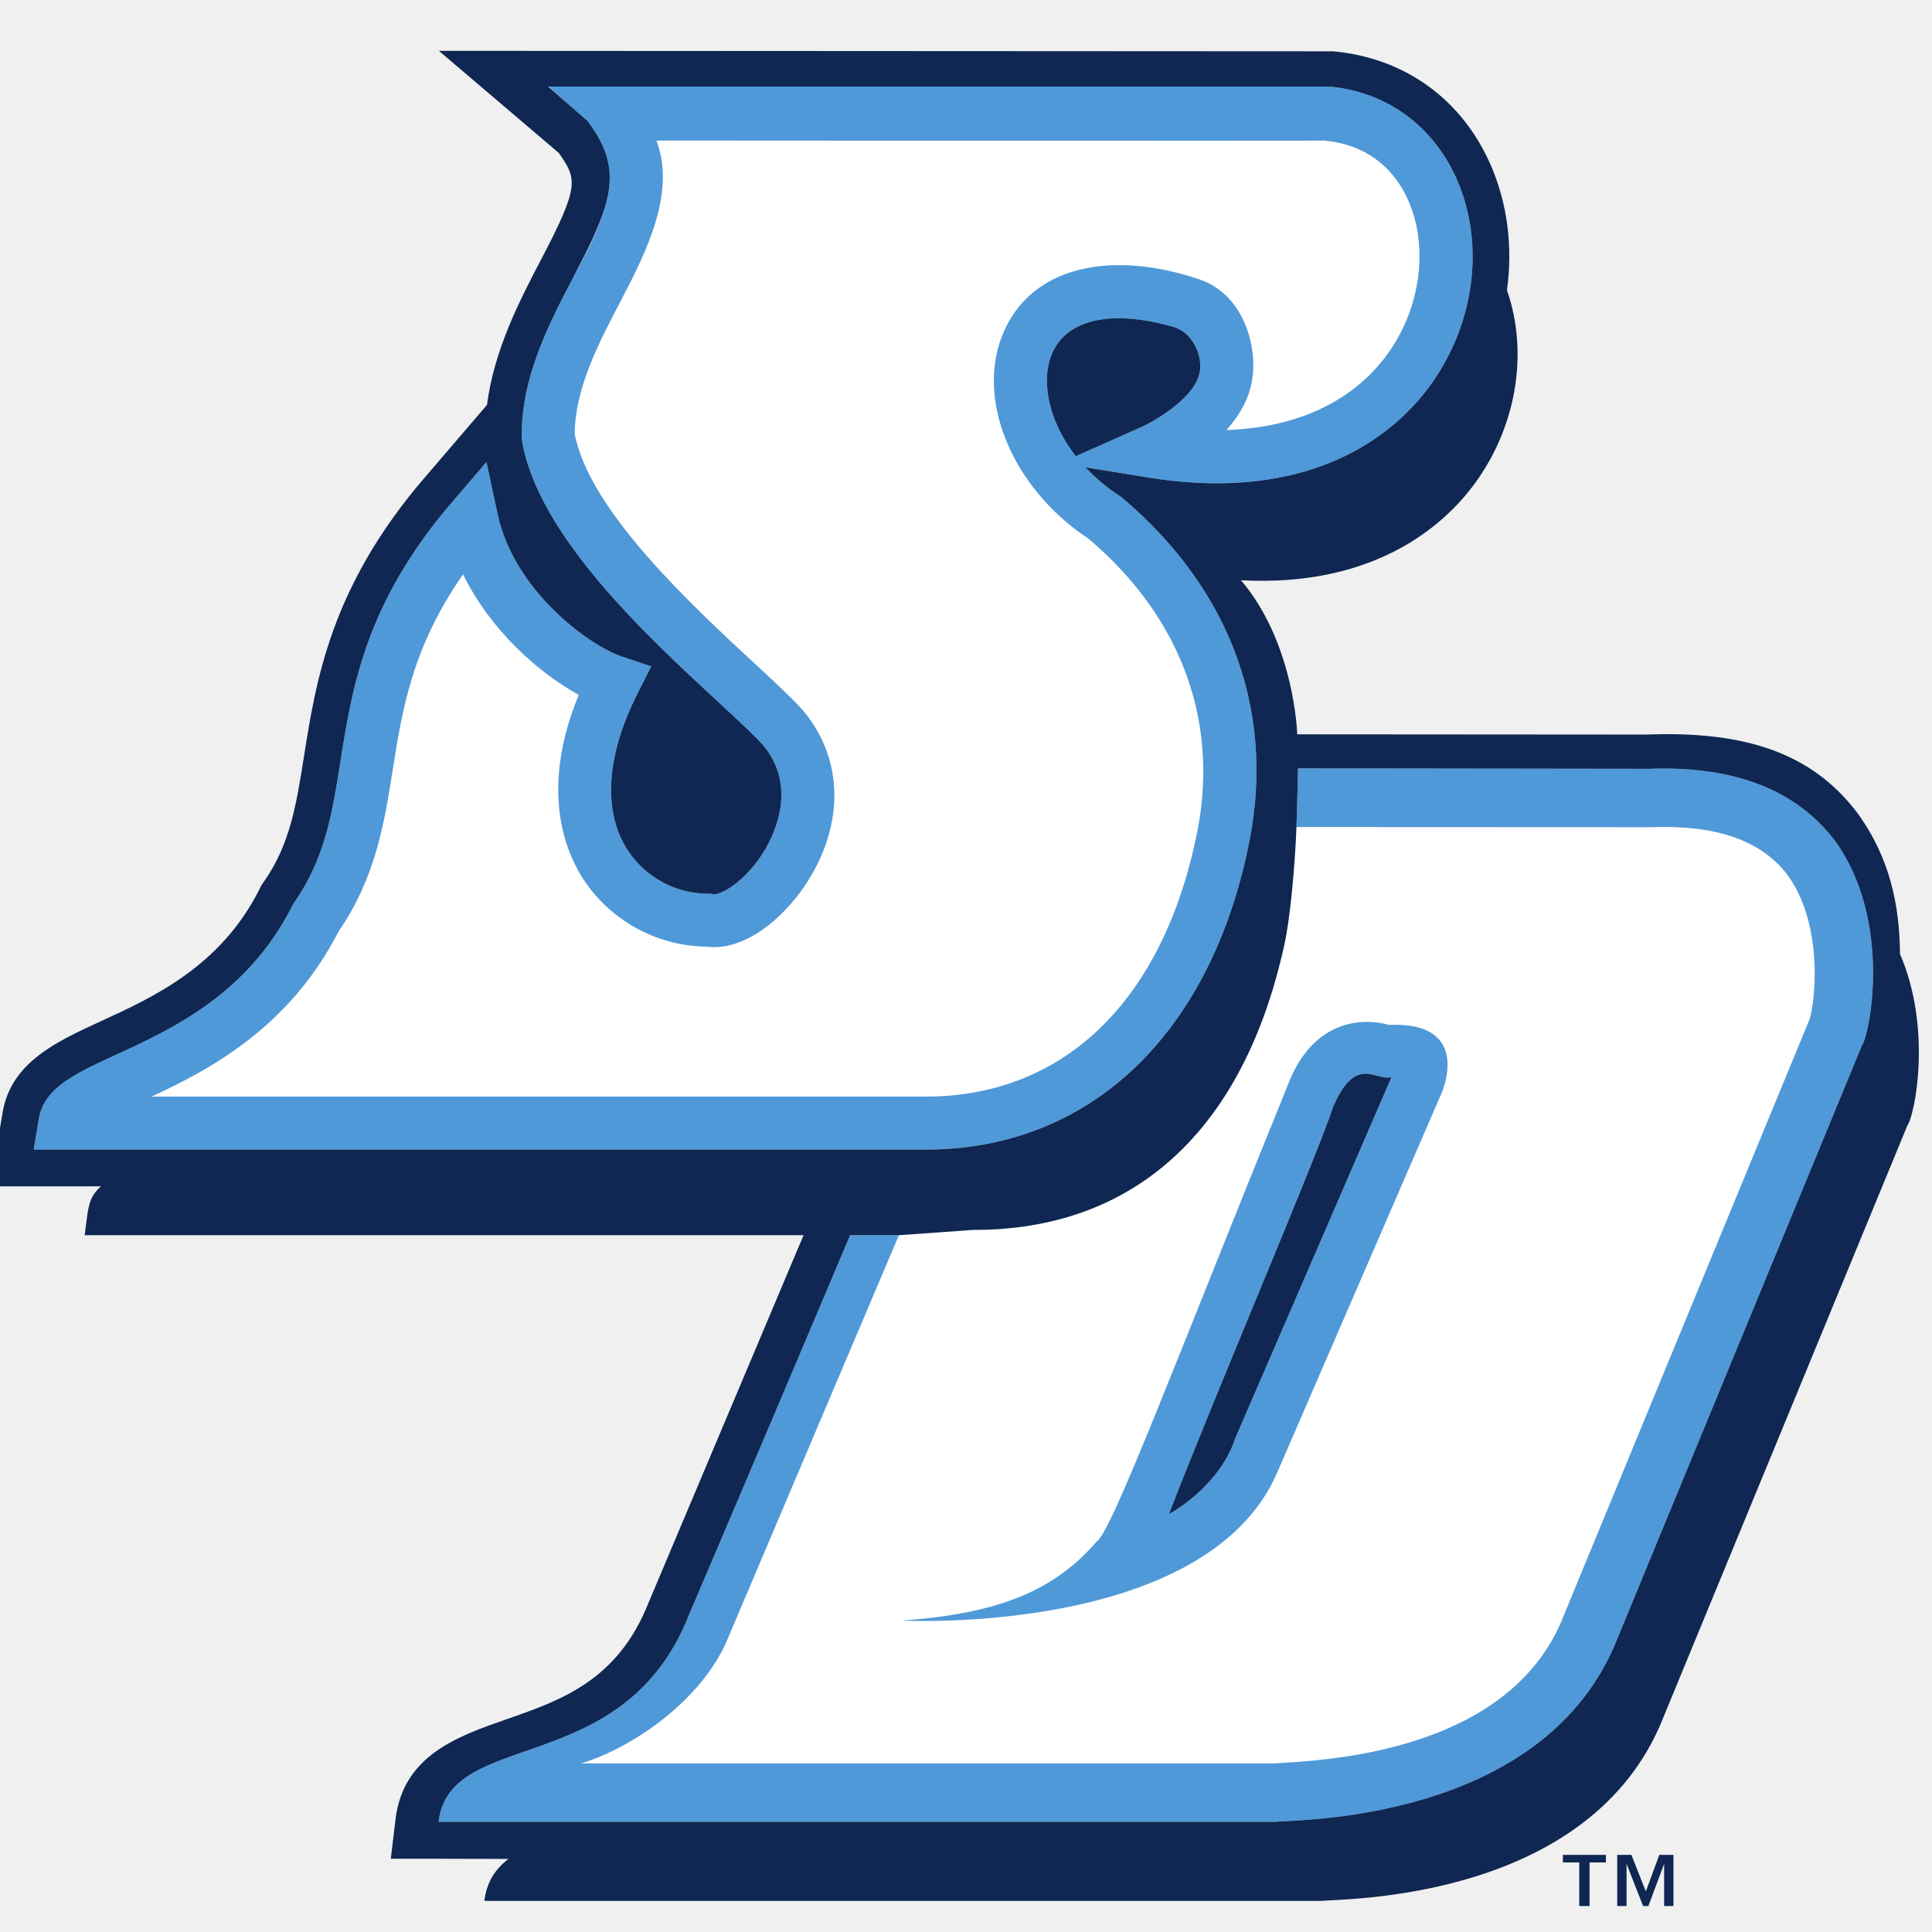
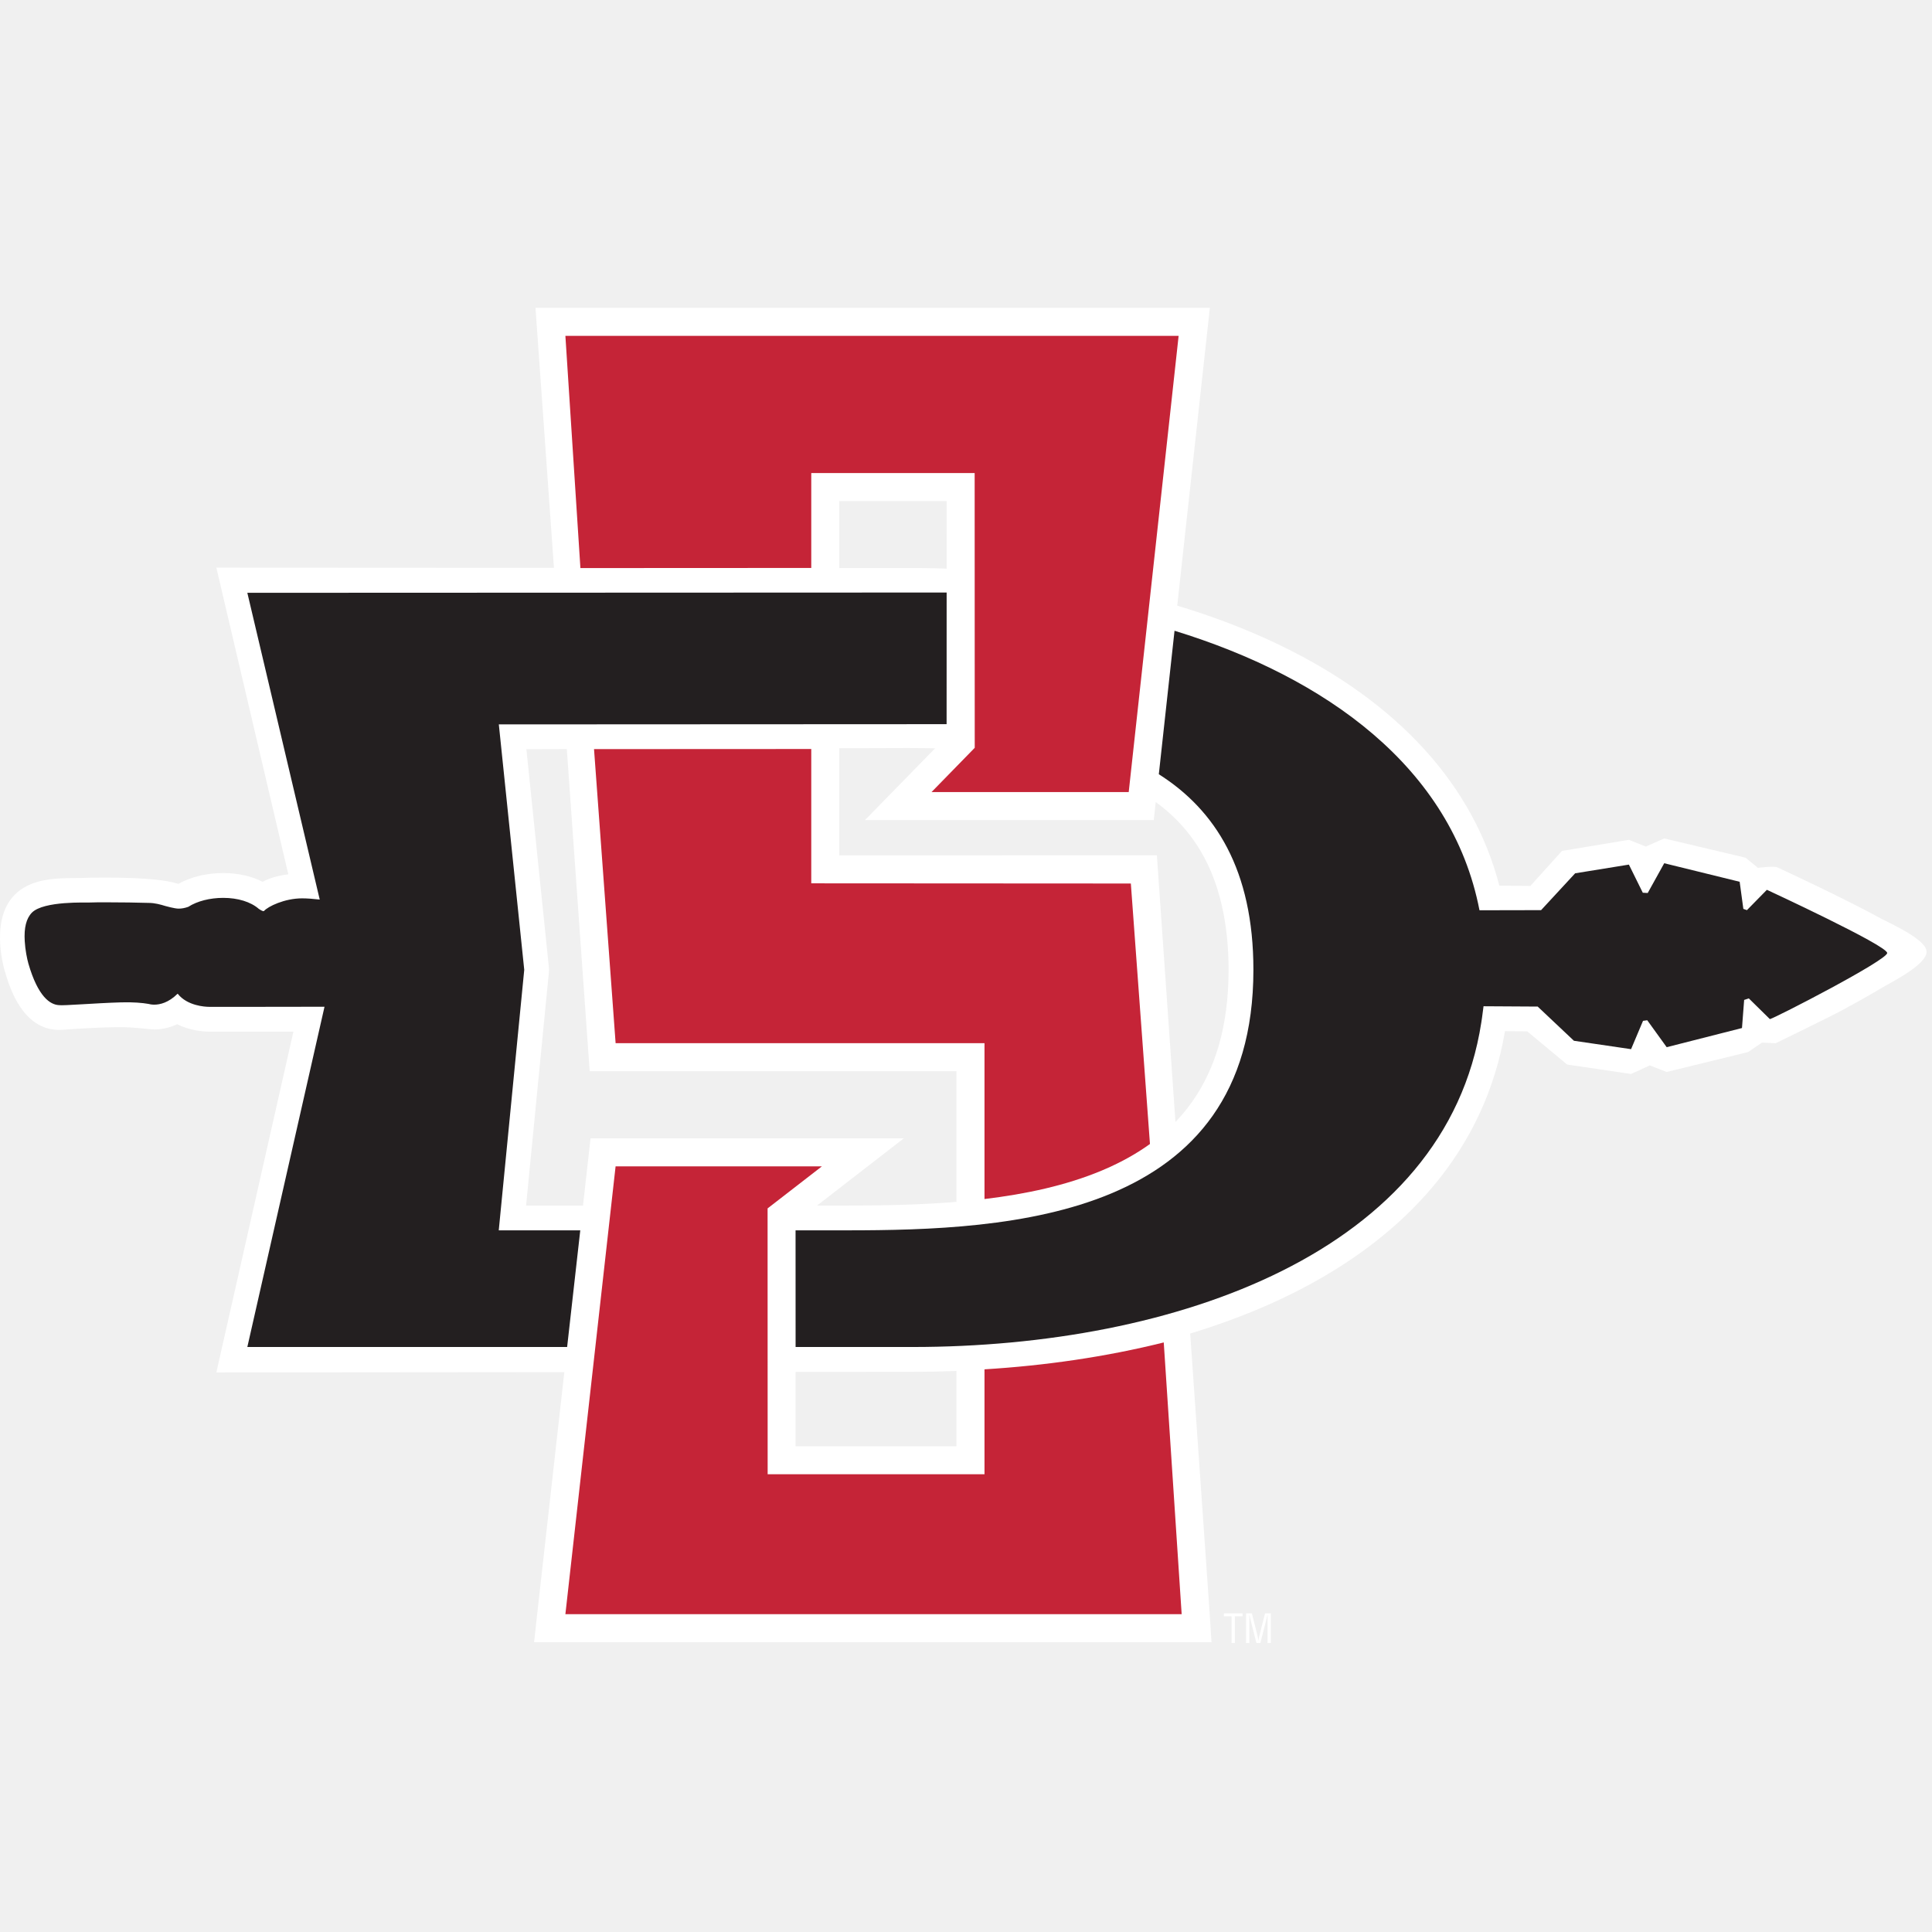
<svg xmlns="http://www.w3.org/2000/svg" width="200px" height="200px" viewBox="0 0 200 200" version="1.1">
-   <g id="san-diego" stroke="none" stroke-width="1" fill="none" fill-rule="evenodd">
-     <g id="san-diego_BGL">
-       <g id="san-diego" transform="translate(-1, 3)">
-         <g id="g10" transform="translate(100.2301, 97.35126) scale(-1, 1) rotate(-180) translate(-100.2301, -97.35126) translate(0, 0.389486)" fill-rule="nonzero">
+   <g id="san-diego-st" stroke="none" stroke-width="1" fill="none" fill-rule="evenodd">
+     <g id="san-diego-st_BGL">
+       <g id="san-diego-st" transform="translate(0, 30)">
+         <g id="g10" transform="translate(99.76019, 70.05995) scale(-1, 1) rotate(-180) translate(-99.76019, -70.05995) translate(0, 0.035974)" fill-rule="nonzero">
          <g id="g12">
-             <path d="M124.734,110.21 C127.432,122.1 123.512,133.209 113.703,141.53 C105.609,146.87 101.798,156.359 105.034,163.24 C108.302,170.202 116.831,171.273 125.364,168.32 C129.708,166.71 131.13,161.604 130.649,158.163 C130.355,156.052 129.279,154.267 127.959,152.796 C135.015,153.031 140.684,155.563 144.297,160.207 C147.978,164.942 148.987,171.49 146.812,176.501 C145.216,180.173 142.144,182.393 138.16,182.75 L138.169,182.762 C137.433,182.718 68.947,182.765 68.947,182.765 C70.979,177.445 67.992,171.379 65.271,166.191 C62.944,161.746 60.542,157.153 60.49,152.413 C61.956,144.511 72.634,134.629 79.041,128.701 C81.207,126.695 82.922,125.111 84.094,123.807 C88.148,119.015 88.459,112.58 84.927,106.595 C82.592,102.632 78.252,98.758 74.109,99.322 C68.867,99.379 63.925,102.168 61.18,106.632 C59.323,109.655 57.02,115.938 60.916,125.381 C56.758,127.654 51.758,132.087 48.936,137.862 C43.676,130.326 42.639,123.872 41.65,117.602 C40.784,112.127 39.884,106.462 36.05,100.896 C30.962,90.954 22.725,86.596 16.691,83.791 C39.28,83.791 96.751,83.791 96.758,83.791 C110.873,83.753 121.07,93.384 124.734,110.21" id="path14" fill="#FFFFFF" />
-             <path d="M186.054,106.726 C183.36,110.289 178.721,111.94 171.938,111.682 L135.215,111.698 L135.232,112.352 C135.088,107.739 134.526,102.032 133.968,99.581 C129.768,80.293 118.422,69.952 101.75,69.994 L94.051,69.445 L76.39,27.808 L76.443,27.935 C73.825,21.318 66.342,16.309 61.152,14.768 C85.146,14.768 132.854,14.768 132.985,14.768 C133.343,14.794 133.705,14.819 133.705,14.819 C149.187,15.598 159.264,20.845 162.843,29.982 C162.882,30.084 188.233,91.571 188.233,91.571 C188.233,91.571 188.288,91.664 188.305,91.69 C188.556,92.473 188.858,94.281 188.858,96.529 C188.858,99.702 188.254,103.699 186.054,106.726 Z M150.213,84.119 L133.266,44.996 C126.1,28.042 94.847,29.523 94.414,29.557 C104.502,30.28 110.209,32.714 114.533,37.74 C116.086,38.677 123.053,57.312 134.228,84.77 C137.492,93.66 144.765,91.217 144.765,91.217 C153.596,91.596 150.213,84.119 150.213,84.119 L150.213,84.119 Z" id="path16" fill="#FFFFFF" />
-             <path d="M190.948,110.28 C186.96,115.555 180.483,118.057 171.704,117.724 L135.36,117.772 C135.36,117.772 135.33,115.427 135.232,112.352 L135.215,111.698 L171.938,111.682 C178.721,111.94 183.36,110.289 186.054,106.726 C188.254,103.699 188.858,99.702 188.858,96.529 C188.858,94.281 188.556,92.473 188.305,91.69 C188.288,91.664 188.233,91.571 188.233,91.571 C188.233,91.571 162.882,30.084 162.843,29.982 C159.264,20.845 149.187,15.598 133.705,14.819 C133.705,14.819 133.343,14.794 132.985,14.768 C132.854,14.768 85.146,14.768 61.152,14.768 C66.342,16.309 73.825,21.318 76.443,27.935 L76.39,27.808 L94.051,69.445 L89.004,69.445 C81.726,52.193 72.33,30.157 72.33,30.157 C65.559,13.005 47.583,18.547 46.397,8.72 L133.071,8.72 C134.986,8.971 160.958,8.592 168.469,27.782 C168.469,27.782 193.701,88.966 193.701,88.979 C194.621,90.264 196.885,102.101 190.948,110.28" id="path18" fill="#4F99D9" />
-             <path d="M130.092,109.044 C133.262,123.009 128.679,136.06 117.18,145.77 C117.18,145.77 117.082,145.844 116.916,145.969 L116.894,145.986 C115.626,146.804 114.537,147.722 113.596,148.692 C113.503,148.779 113.422,148.862 113.35,148.939 C116.026,148.504 119.81,147.89 119.81,147.89 C136.692,145.147 145.11,152.32 148.625,156.841 C153.574,163.21 154.838,171.785 151.838,178.688 C149.442,184.199 144.591,187.817 138.607,188.354 L57.784,188.354 L60.084,186.306 L61.85,184.764 C62.478,183.929 62.956,183.141 63.316,182.371 C63.325,182.348 63.338,182.327 63.348,182.306 C64.271,180.297 64.332,178.399 63.706,176.152 C63.684,176.067 63.658,175.981 63.635,175.896 C63.618,175.833 63.597,175.771 63.578,175.712 C63,173.73 61.942,171.475 60.415,168.736 C57.859,163.853 54.96,158.322 55.005,152.124 L55.005,151.905 L55.041,151.688 C56.683,141.912 67.897,131.539 75.32,124.676 C77.302,122.841 79.016,121.258 79.964,120.205 C83.482,116.04 81.305,111.248 80.205,109.38 C78.217,106.007 75.526,104.602 74.815,104.746 L74.549,104.796 L74.276,104.796 C70.866,104.796 67.636,106.601 65.848,109.505 C63.39,113.504 63.795,119.182 66.986,125.501 L68.414,128.329 L65.413,129.335 C61.869,130.526 54.201,136.242 52.517,144.072 L51.358,149.484 L47.757,145.283 C38.832,134.863 37.453,126.15 36.236,118.457 C35.386,113.099 34.656,108.469 31.458,103.886 L31.347,103.724 L31.258,103.55 C26.634,94.375 18.744,90.754 12.982,88.115 C8.831,86.208 5.551,84.706 5.019,81.497 L4.491,78.31 L7.724,78.31 L96.749,78.31 C113.422,78.263 125.887,89.753 130.092,109.044 Z M125.219,158.925 C124.853,156.218 120.601,153.754 119.137,153.1 L112.366,150.087 C109.426,153.852 108.694,158.136 109.996,160.909 C111.626,164.374 116.354,165.291 122.682,163.408 C124.525,162.736 125.44,160.546 125.219,158.925 L125.219,158.925 Z M36.05,100.896 C39.884,106.462 40.784,112.127 41.65,117.602 C42.639,123.872 43.676,130.326 48.936,137.862 C51.758,132.087 56.758,127.654 60.916,125.381 C57.02,115.938 59.323,109.655 61.18,106.632 C63.925,102.168 68.867,99.379 74.109,99.322 C78.252,98.758 82.592,102.632 84.927,106.595 C88.459,112.58 88.148,119.015 84.094,123.807 C82.922,125.111 81.207,126.695 79.041,128.701 C72.634,134.629 61.956,144.511 60.49,152.413 C60.542,157.153 62.944,161.746 65.271,166.191 C67.992,171.379 70.979,177.445 68.947,182.765 C68.947,182.765 137.433,182.718 138.169,182.762 L138.16,182.75 C142.144,182.393 145.216,180.173 146.812,176.501 C148.987,171.49 147.978,164.942 144.297,160.207 C140.684,155.563 135.015,153.031 127.959,152.796 C129.279,154.267 130.355,156.052 130.649,158.163 C131.13,161.604 129.708,166.71 125.364,168.32 C116.831,171.273 108.302,170.202 105.034,163.24 C101.798,156.359 105.609,146.87 113.703,141.53 C123.512,133.209 127.432,122.1 124.734,110.21 C121.07,93.384 110.873,83.753 96.758,83.791 C96.751,83.791 39.28,83.791 16.691,83.791 C22.725,86.596 30.962,90.954 36.05,100.896 L36.05,100.896 Z" id="path20" fill="#4F99D9" />
-             <path d="M114.533,37.74 C110.209,32.714 104.502,30.28 94.414,29.557 C94.847,29.523 126.1,28.042 133.266,44.996 L150.213,84.119 C150.213,84.119 153.596,91.596 144.765,91.217 C144.765,91.217 137.492,93.66 134.228,84.77 C123.053,57.312 116.086,38.677 114.533,37.74 Z M138.973,82.647 C141.344,88.264 143.416,85.34 145.05,85.817 C145.042,85.817 128.853,48.375 128.853,48.38 C127.691,44.724 124.266,41.8 122.006,40.579 C127.083,53.704 137.245,77.378 138.973,82.647 L138.973,82.647 Z" id="path22" fill="#4F99D9" />
-             <path d="M197.689,98.546 C197.638,103.504 196.702,108.438 193.276,113.155 C188.488,119.489 181.449,121.656 171.406,121.27 C171.431,121.27 135.288,121.296 135.288,121.296 C135.288,121.296 135.041,130.692 129.466,137.246 C143.041,136.52 150.127,142.694 153.277,146.741 C157.92,152.714 159.32,160.623 157,167.272 C157.609,171.69 157.077,176.179 155.328,180.203 C152.362,187.034 146.408,191.334 138.994,192.002 L46.434,192.051 L58.856,181.473 C60.702,178.786 61.061,178.169 57.043,170.502 C54.83,166.274 52.166,161.173 51.41,155.394 L44.865,147.759 C35.237,136.523 33.705,126.834 32.475,119.055 C31.667,113.957 31.031,109.929 28.334,106.062 L28.066,105.679 L27.858,105.262 C23.835,97.279 16.938,94.116 11.397,91.575 C6.837,89.481 2.126,87.324 1.264,82.119 L0,74.501 L7.724,74.501 L11.439,74.501 C10.507,73.641 10.273,72.969 10.065,71.718 L9.763,69.445 L12.994,69.445 L84.184,69.445 L68.14,31.408 C64.952,23.348 59.09,21.301 53.417,19.33 C48.414,17.585 42.742,15.611 41.944,8.988 L41.455,4.898 L45.57,4.898 C45.57,4.898 53.605,4.873 53.637,4.881 C52.285,3.843 51.379,2.494 51.143,0.532 L137.811,0.532 C139.731,0.779 165.699,0.4 173.214,19.59 C173.214,19.59 198.447,80.774 198.447,80.791 C199.238,81.897 201.026,90.856 197.689,98.546 Z M7.724,78.31 L4.491,78.31 L5.019,81.497 C5.551,84.706 8.831,86.208 12.982,88.115 C18.744,90.754 26.634,94.375 31.258,103.55 L31.347,103.724 L31.458,103.886 C34.656,108.469 35.386,113.099 36.236,118.457 C37.453,126.15 38.832,134.863 47.757,145.283 L51.358,149.484 L52.517,144.072 C54.201,136.242 61.869,130.526 65.413,129.335 L68.414,128.329 L66.986,125.501 C63.795,119.182 63.39,113.504 65.848,109.505 C67.636,106.601 70.866,104.796 74.276,104.796 L74.549,104.796 L74.815,104.746 C75.526,104.602 78.217,106.007 80.205,109.38 C81.305,111.248 83.482,116.04 79.964,120.205 C79.016,121.258 77.302,122.841 75.32,124.676 C67.897,131.539 56.683,141.912 55.041,151.688 L55.005,151.905 L55.005,152.124 C54.96,158.322 57.859,163.853 60.415,168.736 C61.882,171.53 62.97,173.756 63.578,175.712 C63.597,175.771 63.618,175.833 63.635,175.896 C63.661,175.981 63.682,176.067 63.706,176.152 C64.332,178.399 64.271,180.297 63.348,182.306 C63.338,182.327 63.325,182.348 63.316,182.371 C62.956,183.141 62.478,183.929 61.85,184.764 L60.084,186.306 L57.739,188.354 L57.784,188.354 L138.607,188.354 C144.591,187.817 149.442,184.199 151.838,178.688 C154.838,171.785 153.574,163.21 148.625,156.841 C145.11,152.32 136.692,145.147 119.81,147.89 C119.81,147.89 116.026,148.504 113.35,148.939 C113.426,148.856 113.511,148.773 113.596,148.692 C114.537,147.722 115.626,146.804 116.894,145.986 L116.916,145.969 L117.048,145.888 L117.18,145.77 C128.679,136.06 133.262,123.009 130.092,109.044 C125.887,89.753 113.422,78.263 96.749,78.31 L7.724,78.31 Z M193.701,88.979 C193.701,88.966 168.469,27.782 168.469,27.782 C160.958,8.592 134.986,8.971 133.071,8.72 L46.397,8.72 C47.583,18.547 65.559,13.005 72.33,30.157 C72.33,30.157 81.726,52.193 89.004,69.445 L94.051,69.445 L101.75,69.994 C118.422,69.952 129.768,80.293 133.968,99.581 C134.526,102.032 135.088,107.739 135.232,112.352 C135.33,115.427 135.36,117.772 135.36,117.772 L171.704,117.724 C180.483,118.057 186.96,115.555 190.948,110.28 C196.885,102.101 194.621,90.264 193.701,88.979 L193.701,88.979 Z" id="path24" fill="#0F2752" />
-             <path d="M119.137,153.1 C120.601,153.754 124.853,156.218 125.219,158.925 C125.44,160.546 124.525,162.721 122.682,163.408 C116.354,165.291 111.626,164.374 109.996,160.909 C108.694,158.136 109.426,153.852 112.366,150.087 L119.137,153.1" id="path26" fill="#0F2752" />
-             <path d="M138.973,82.647 C137.245,77.378 127.083,53.704 122.006,40.579 C124.266,41.8 127.691,44.724 128.853,48.38 C128.853,48.375 145.042,85.817 145.05,85.817 C143.416,85.34 141.344,88.264 138.973,82.647" id="path28" fill="#0F2752" />
-             <polyline id="path30" fill="#0F2752" points="162.792 4.515 164.486 4.515 164.486 0 165.55 0 165.55 4.515 167.244 4.515 167.244 5.298 162.792 5.298 162.792 4.515" />
-             <polyline id="path32" fill="#0F2752" points="171.376 1.511 169.882 5.298 168.414 5.298 168.414 0 169.38 0 169.38 4.371 171.091 0 171.64 0 173.27 4.371 173.27 0 174.236 0 174.236 5.298 172.768 5.298 171.376 1.511" />
+             <path d="M56.82,69.954 L54.49,92.53 C54.49,92.53 91.739,92.648 93.961,92.648 C98.828,92.648 102.725,92.409 106.209,91.891 C110.515,91.254 114.015,90.213 116.93,88.712 C120.197,87.033 122.599,84.828 124.293,81.979 C126.207,78.747 127.182,74.614 127.182,69.691 C127.182,66.814 126.84,64.173 126.166,61.841 C125.544,59.705 124.626,57.764 123.442,56.074 C121.276,52.99 118.2,50.642 114.037,48.902 C106.442,45.725 96.879,45.286 87.673,45.286 L54.46,45.286 L56.82,69.439 C56.839,69.612 56.839,69.784 56.82,69.954 Z M194.642,75.034 C193.571,75.626 192.094,76.39 190.255,77.301 C187.152,78.833 184.016,80.287 183.979,80.3 C183.641,80.459 181.978,80.242 181.978,80.242 L180.7,81.295 L172.28,83.287 L170.377,82.45 L168.623,83.146 L161.695,81.996 L158.424,78.372 L155.213,78.402 C153.868,83.563 151.282,88.279 147.513,92.444 C143.687,96.669 138.67,100.303 132.6,103.246 C127.099,105.911 120.857,107.96 114.022,109.341 C107.656,110.63 101.072,111.282 94.463,111.282 L22.397,111.32 L29.846,79.575 C28.826,79.455 27.938,79.2 27.182,78.803 C26.031,79.391 24.63,79.706 23.108,79.706 C21.392,79.706 19.762,79.313 18.473,78.59 C18.357,78.605 17.866,78.751 17.866,78.751 C14.771,79.442 8.402,79.194 8.124,79.193 L8.113,79.193 C8.109,79.193 8.102,79.193 8.098,79.193 C5.775,79.182 3.148,79.17 1.443,77.376 C-0.925,74.884 0.289,70.271 0.48,69.612 C1.035,67.672 2.369,63.617 5.951,63.471 C5.951,63.471 5.951,63.471 5.94,63.471 C6.037,63.463 6.476,63.474 6.502,63.478 C6.64,63.489 9.867,63.753 12.538,63.753 C13.865,63.753 15.581,63.515 15.97,63.515 C16.611,63.515 17.436,63.632 18.335,64.057 C19.68,63.388 21.048,63.298 21.569,63.291 C21.58,63.291 28.242,63.287 30.374,63.291 L22.397,28.011 L94.463,28.075 C101.635,28.075 108.574,28.732 115.105,30.028 C122.089,31.415 128.403,33.498 133.859,36.222 C139.839,39.209 144.729,42.941 148.386,47.31 C152.298,51.982 154.786,57.37 155.794,63.336 L158.094,63.321 L162.235,59.881 L168.848,58.907 L170.785,59.796 L172.535,59.113 L180.962,61.176 L182.401,62.153 L183.814,62.088 C183.814,62.088 189.367,64.782 190.742,65.528 C191.923,66.168 193.604,67.092 194.901,67.881 C195.545,68.276 199.586,70.256 199.432,71.62 C199.353,72.903 195.332,74.648 194.642,75.034 L194.642,75.034 Z" id="path14" fill="#FFFFFF" />
+             <polyline id="path16" fill="#FFFFFF" points="125.391 0.468 125.218 3.177 119.759 81.546 86.882 81.539 86.882 118.212 97.996 118.212 98.007 93.851 89.539 85.188 119.437 85.188 125.244 138.216 55.434 138.216 61.043 59.191 99.015 59.191 99.015 20.369 82.36 20.369 82.356 43.566 93.56 52.242 61.133 52.242 55.644 3.309 55.333 0.487 55.284 0.086 55.689 0.086 125.038 0.086 125.417 0.086 125.391 0.468" />
+             <path d="M101.915,62.092 L101.915,45.961 C106.239,46.478 110.369,47.37 114.037,48.902 C115.922,49.693 117.589,50.609 119.043,51.66 L117.065,78.623 L83.982,78.642 L83.982,92.547 L61.493,92.536 L63.726,62.125 L63.726,62.092 L101.915,62.092" id="path18" fill="#C52437" />
+             <polyline id="path20" fill="#C52437" points="83.982 111.29 83.982 121.114 100.896 121.114 100.904 92.671 96.43 88.088 116.844 88.088 122.011 135.317 58.529 135.317 60.084 111.278 83.982 111.29" />
+             <path d="M120.471,31.115 C114.472,29.618 108.166,28.713 101.915,28.331 L101.915,17.472 L79.467,17.472 L79.46,44.99 L85.084,49.344 L63.726,49.344 L58.529,2.986 L122.325,2.986 L120.471,31.115" id="path22" fill="#C52437" />
+             <path d="M182.907,77.971 L180.842,75.866 L180.471,75.997 L180.089,78.803 L172.28,80.722 L170.572,77.642 L170.062,77.668 L168.623,80.581 L163.059,79.68 L159.533,75.866 L153.156,75.853 C150.293,90.66 137.193,99.996 121.587,104.789 L119.961,89.936 C125.81,86.233 129.752,80.022 129.752,69.691 C129.752,43.907 104.52,42.72 87.677,42.72 L82.356,42.72 L82.36,30.643 L94.463,30.643 C121.621,30.643 149.675,40.447 153.347,64.251 C153.347,64.251 153.459,64.947 153.575,65.917 L159.181,65.884 L162.932,62.344 L168.848,61.475 L170.085,64.407 L170.523,64.467 L172.535,61.679 L180.329,63.662 L180.554,66.572 L181.037,66.73 L183.218,64.585 C183.802,64.726 195.4,70.702 195.361,71.433 C195.317,72.227 182.907,77.971 182.907,77.971 L182.907,77.971 Z M54.269,69.691 L51.638,95.095 L97.992,95.118 L97.996,108.746 L25.604,108.717 L33.098,76.961 C32.442,77.035 31.824,77.087 31.273,77.087 C29.46,77.087 27.736,76.246 27.328,75.779 C27.271,75.72 27.069,75.809 26.788,76 C25.96,76.724 24.626,77.137 23.108,77.137 C21.733,77.137 20.418,76.802 19.493,76.21 C19.14,76.083 18.814,76.023 18.488,76.023 C18.073,76.023 17.147,76.287 17.147,76.287 L17.136,76.289 C16.626,76.443 16.042,76.616 15.375,76.616 C15.375,76.616 14.033,76.638 13.344,76.66 L13.336,76.66 C13.336,76.66 9.676,76.697 9.256,76.656 C9.027,76.63 4.523,76.847 3.302,75.607 C2.714,75.004 2.478,74.031 2.56,72.662 C2.612,71.74 2.8,70.827 2.942,70.325 C3.943,66.873 5.205,66.082 6.097,66.033 C6.547,65.959 9.837,66.243 12.538,66.32 C13.805,66.356 14.753,66.266 15.36,66.161 C15.502,66.123 15.704,66.082 15.97,66.082 C16.555,66.082 17.443,66.281 18.376,67.206 C18.391,67.206 18.399,67.202 18.406,67.202 C19.395,65.951 21.246,65.861 21.613,65.857 L21.617,65.857 C22.067,65.855 23.326,65.854 25.173,65.854 C27.833,65.854 31.15,65.857 33.593,65.866 L25.604,30.643 L58.709,30.643 L60.069,42.72 C55.183,42.72 51.631,42.72 51.631,42.72 L54.269,69.691 L54.269,69.691 Z" id="path24" fill="#231F20" />
+             <polyline id="path26" fill="#FFFFFF" points="126.698 3.073 128.628 3.073 128.628 2.765 127.833 2.765 127.833 0 127.493 0 127.493 2.765 126.698 2.765 126.698 3.073" />
+             <path d="M130.958,3.073 L131.558,3.073 L131.558,0 L131.217,0 L131.217,2.533 C131.217,2.664 131.225,2.792 131.217,2.923 L131.21,2.923 C131.172,2.743 131.142,2.627 131.112,2.508 L130.471,0 L130.063,0 L129.422,2.544 C129.392,2.653 129.366,2.754 129.332,2.923 L129.321,2.923 C129.321,2.792 129.332,2.657 129.332,2.525 L129.332,0 L128.991,0 L128.991,3.073 L129.595,3.073 L130.194,0.676 C130.228,0.545 130.247,0.417 130.261,0.221 L130.269,0.221 C130.292,0.377 130.31,0.528 130.348,0.68 L130.958,3.073" id="path28" fill="#FFFFFF" />
          </g>
        </g>
      </g>
    </g>
  </g>
</svg>
